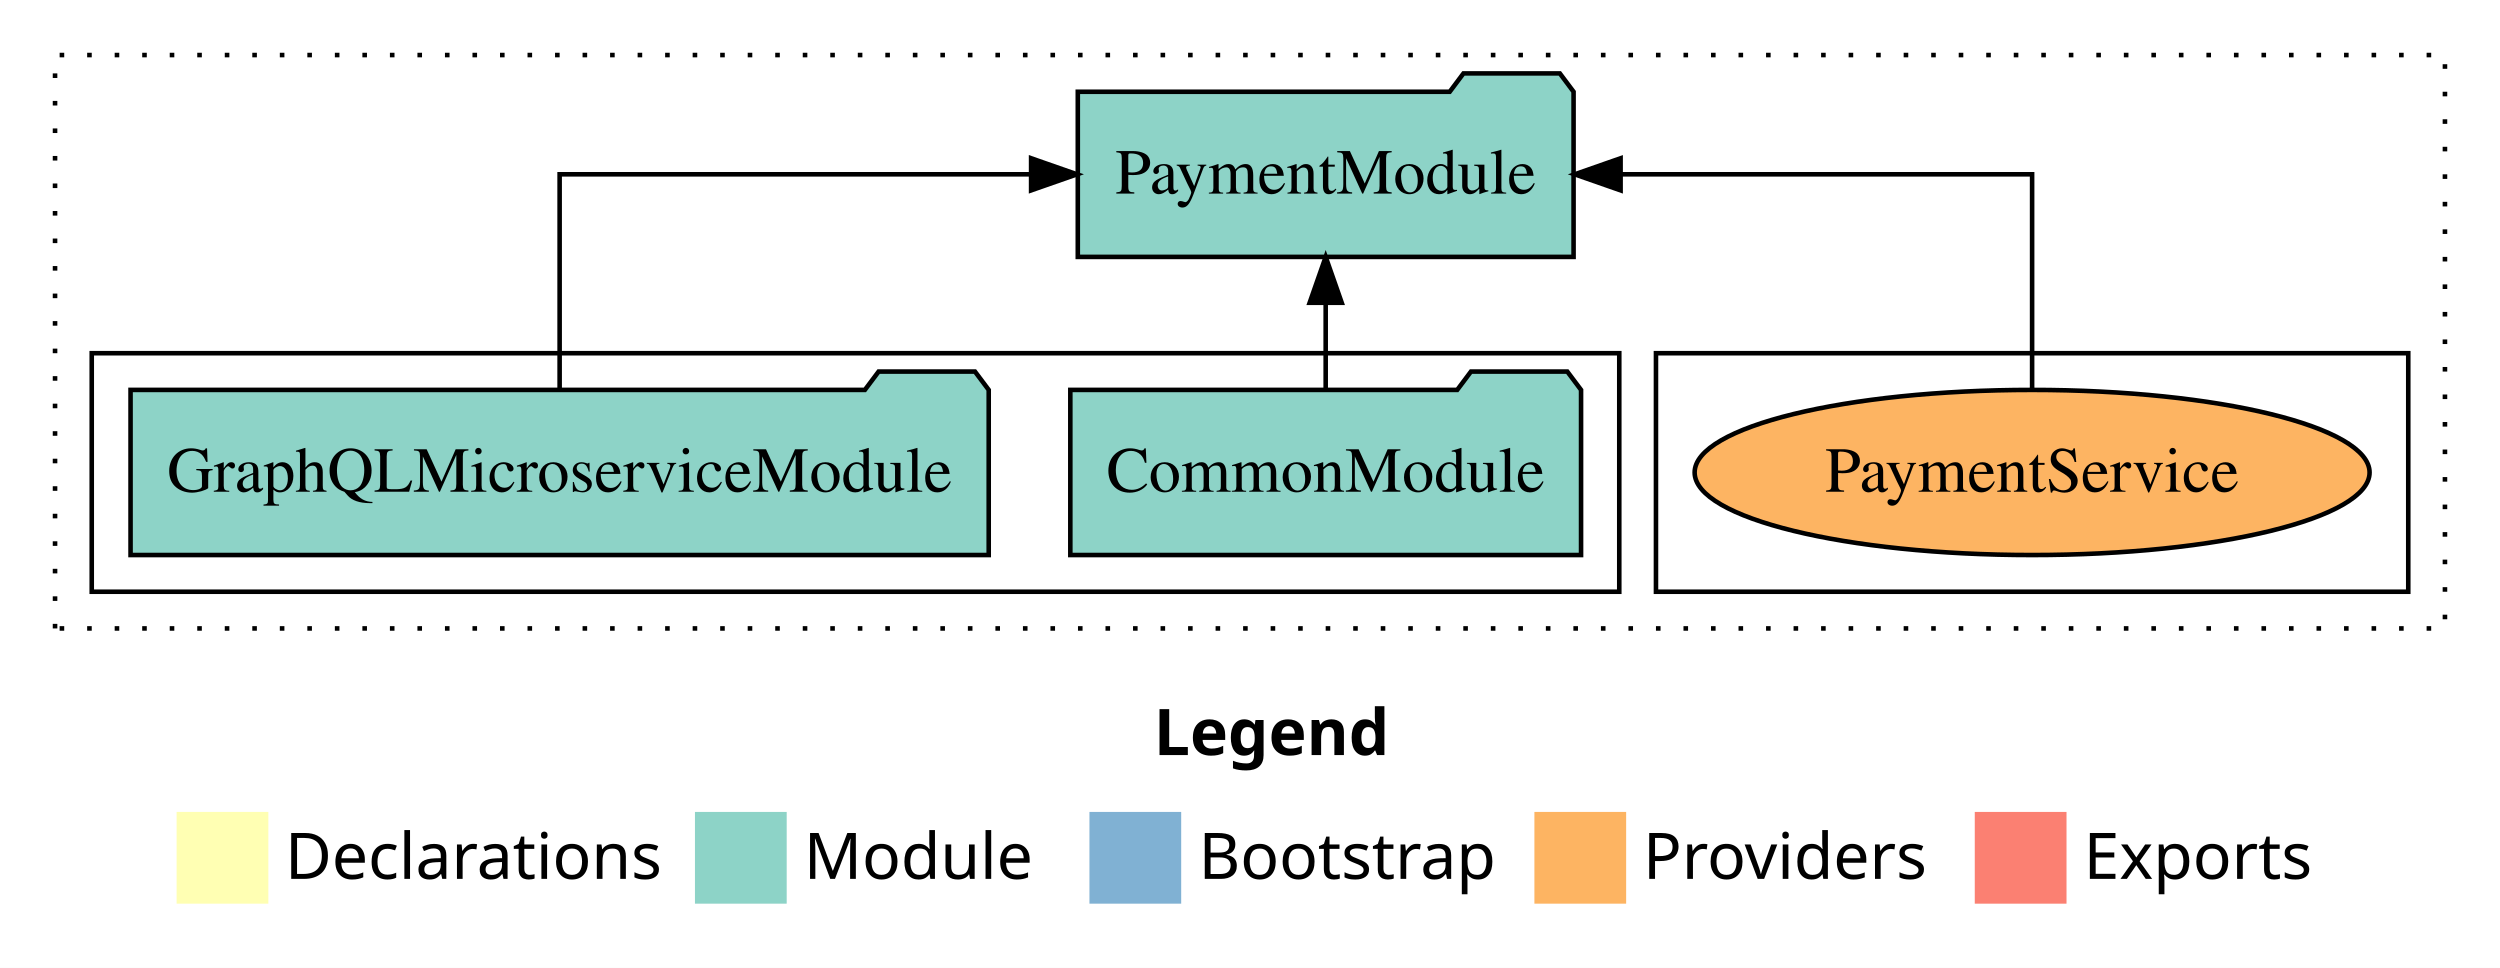
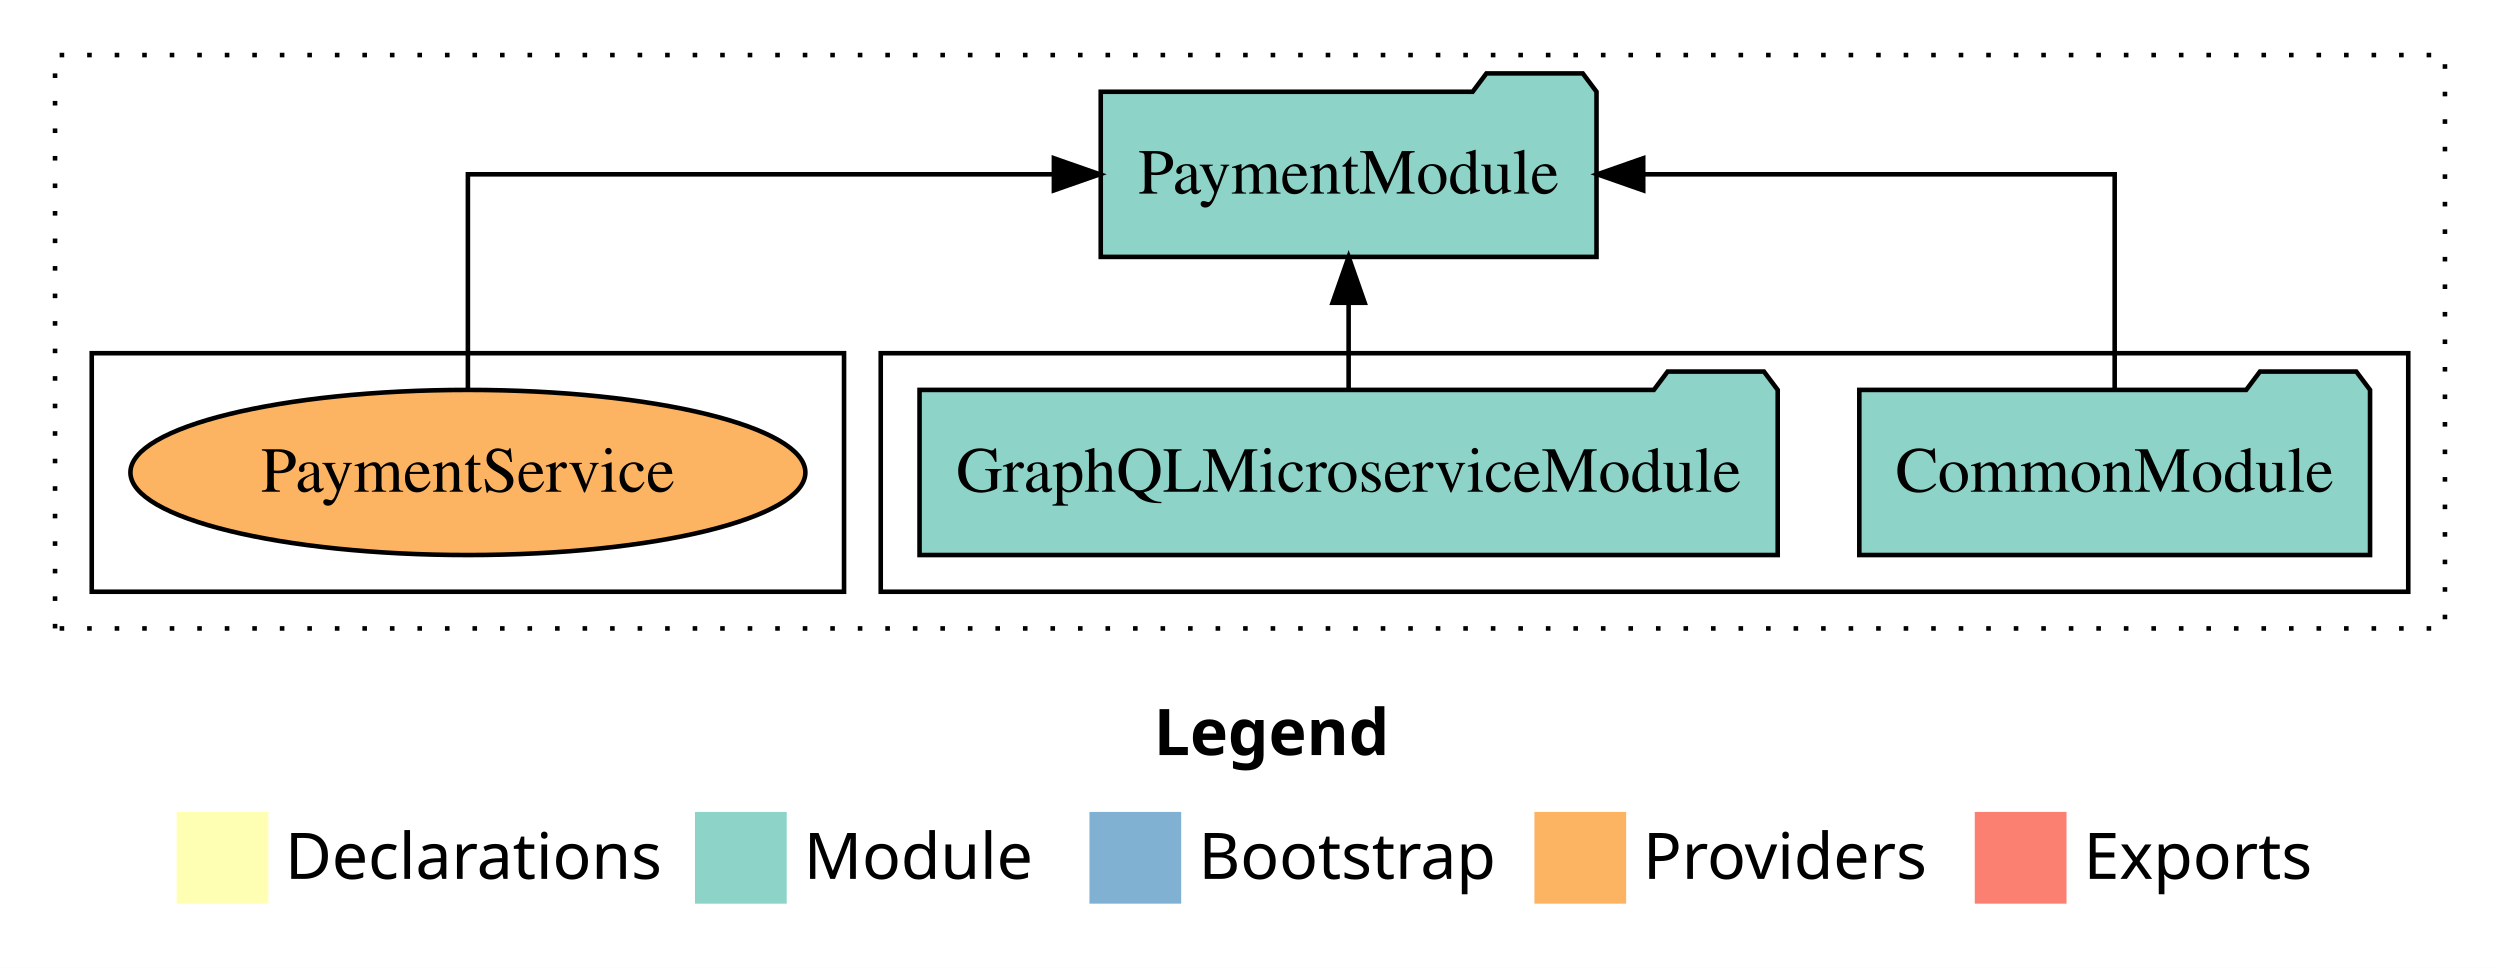
<svg xmlns="http://www.w3.org/2000/svg" width="545pt" height="211pt" viewBox="0.00 0.00 545.00 211.00">
  <g id="graph0" class="graph" transform="scale(1 1) rotate(0) translate(4 207)">
    <polygon fill="white" stroke="transparent" points="-4,4 -4,-207 541,-207 541,4 -4,4" />
    <text text-anchor="start" x="247.51" y="-42.4" font-family="Times-12" font-weight="bold" font-size="14.00">Legend</text>
    <polygon fill="#ffffb3" stroke="transparent" points="34.5,-10 34.5,-30 54.5,-30 54.5,-10 34.5,-10" />
    <text text-anchor="start" x="58.13" y="-15.4" font-family="Times-12" font-size="14.00">  Declarations</text>
    <polygon fill="#8dd3c7" stroke="transparent" points="147.5,-10 147.5,-30 167.5,-30 167.5,-10 147.5,-10" />
    <text text-anchor="start" x="171.23" y="-15.4" font-family="Times-12" font-size="14.00">  Module</text>
    <polygon fill="#80b1d3" stroke="transparent" points="233.5,-10 233.5,-30 253.5,-30 253.5,-10 233.5,-10" />
    <text text-anchor="start" x="257.28" y="-15.4" font-family="Times-12" font-size="14.00">  Bootstrap</text>
    <polygon fill="#fdb462" stroke="transparent" points="330.5,-10 330.5,-30 350.5,-30 350.5,-10 330.5,-10" />
    <text text-anchor="start" x="354.17" y="-15.4" font-family="Times-12" font-size="14.00">  Providers</text>
    <polygon fill="#fb8072" stroke="transparent" points="426.5,-10 426.5,-30 446.5,-30 446.5,-10 426.5,-10" />
    <text text-anchor="start" x="450.23" y="-15.4" font-family="Times-12" font-size="14.00">  Exports</text>
    <g id="clust1" class="cluster">
      <polygon fill="none" stroke="black" stroke-dasharray="1,5" points="8,-70 8,-195 529,-195 529,-70 8,-70" />
    </g>
+     <g id="clust3" class="cluster">
+       <polygon fill="none" stroke="black" points="188,-78 188,-130 521,-130 521,-78 188,-78" />
+     </g>
    <g id="clust6" class="cluster">
-       <polygon fill="none" stroke="black" points="357,-78 357,-130 521,-130 521,-78 357,-78" />
-     </g>
-     <g id="clust3" class="cluster">
-       <polygon fill="none" stroke="black" points="16,-78 16,-130 349,-130 349,-78 16,-78" />
+       <polygon fill="none" stroke="black" points="16,-78 16,-130 180,-130 180,-78 16,-78" />
    </g>
    <g id="node1" class="node">
-       <polygon fill="#8dd3c7" stroke="black" points="340.67,-122 337.67,-126 316.67,-126 313.67,-122 229.33,-122 229.33,-86 340.67,-86 340.67,-122" />
-       <text text-anchor="middle" x="285" y="-99.8" font-family="Times,serif" font-size="14.00">CommonModule</text>
+       <polygon fill="#8dd3c7" stroke="black" points="512.67,-122 509.67,-126 488.67,-126 485.67,-122 401.33,-122 401.33,-86 512.67,-86 512.67,-122" />
+       <text text-anchor="middle" x="457" y="-99.8" font-family="Times,serif" font-size="14.00">CommonModule</text>
    </g>
    <g id="node3" class="node">
-       <polygon fill="#8dd3c7" stroke="black" points="339.04,-187 336.04,-191 315.04,-191 312.04,-187 230.96,-187 230.96,-151 339.04,-151 339.04,-187" />
-       <text text-anchor="middle" x="285" y="-164.8" font-family="Times,serif" font-size="14.00">PaymentModule</text>
+       <polygon fill="#8dd3c7" stroke="black" points="344.04,-187 341.04,-191 320.04,-191 317.04,-187 235.96,-187 235.96,-151 344.04,-151 344.04,-187" />
+       <text text-anchor="middle" x="290" y="-164.8" font-family="Times,serif" font-size="14.00">PaymentModule</text>
    </g>
    <g id="edge1" class="edge">
-       <path fill="none" stroke="black" d="M285,-122.11C285,-122.11 285,-140.99 285,-140.99" />
-       <polygon fill="black" stroke="black" points="281.5,-140.99 285,-150.99 288.5,-140.99 281.5,-140.99" />
+       <path fill="none" stroke="black" d="M457,-122.11C457,-141.34 457,-169 457,-169 457,-169 354.22,-169 354.22,-169" />
+       <polygon fill="black" stroke="black" points="354.22,-165.5 344.22,-169 354.22,-172.5 354.22,-165.5" />
    </g>
    <g id="node2" class="node">
-       <polygon fill="#8dd3c7" stroke="black" points="211.54,-122 208.54,-126 187.54,-126 184.54,-122 24.46,-122 24.46,-86 211.54,-86 211.54,-122" />
-       <text text-anchor="middle" x="118" y="-99.8" font-family="Times,serif" font-size="14.00">GraphQLMicroserviceModule</text>
+       <polygon fill="#8dd3c7" stroke="black" points="383.54,-122 380.54,-126 359.54,-126 356.54,-122 196.46,-122 196.46,-86 383.54,-86 383.54,-122" />
+       <text text-anchor="middle" x="290" y="-99.8" font-family="Times,serif" font-size="14.00">GraphQLMicroserviceModule</text>
    </g>
    <g id="edge2" class="edge">
-       <path fill="none" stroke="black" d="M118,-122.11C118,-141.34 118,-169 118,-169 118,-169 220.78,-169 220.78,-169" />
-       <polygon fill="black" stroke="black" points="220.78,-172.5 230.78,-169 220.78,-165.5 220.78,-172.5" />
+       <path fill="none" stroke="black" d="M290,-122.11C290,-122.11 290,-140.99 290,-140.99" />
+       <polygon fill="black" stroke="black" points="286.5,-140.99 290,-150.99 293.5,-140.99 286.5,-140.99" />
    </g>
    <g id="node4" class="node">
-       <ellipse fill="#fdb462" stroke="black" cx="439" cy="-104" rx="73.57" ry="18" />
-       <text text-anchor="middle" x="439" y="-99.8" font-family="Times,serif" font-size="14.00">PaymentService</text>
+       <ellipse fill="#fdb462" stroke="black" cx="98" cy="-104" rx="73.57" ry="18" />
+       <text text-anchor="middle" x="98" y="-99.8" font-family="Times,serif" font-size="14.00">PaymentService</text>
    </g>
    <g id="edge3" class="edge">
-       <path fill="none" stroke="black" d="M439,-122.11C439,-141.34 439,-169 439,-169 439,-169 349.29,-169 349.29,-169" />
-       <polygon fill="black" stroke="black" points="349.29,-165.5 339.29,-169 349.29,-172.5 349.29,-165.5" />
+       <path fill="none" stroke="black" d="M98,-122.11C98,-141.34 98,-169 98,-169 98,-169 225.75,-169 225.75,-169" />
+       <polygon fill="black" stroke="black" points="225.75,-172.5 235.75,-169 225.75,-165.5 225.75,-172.5" />
    </g>
  </g>
</svg>
